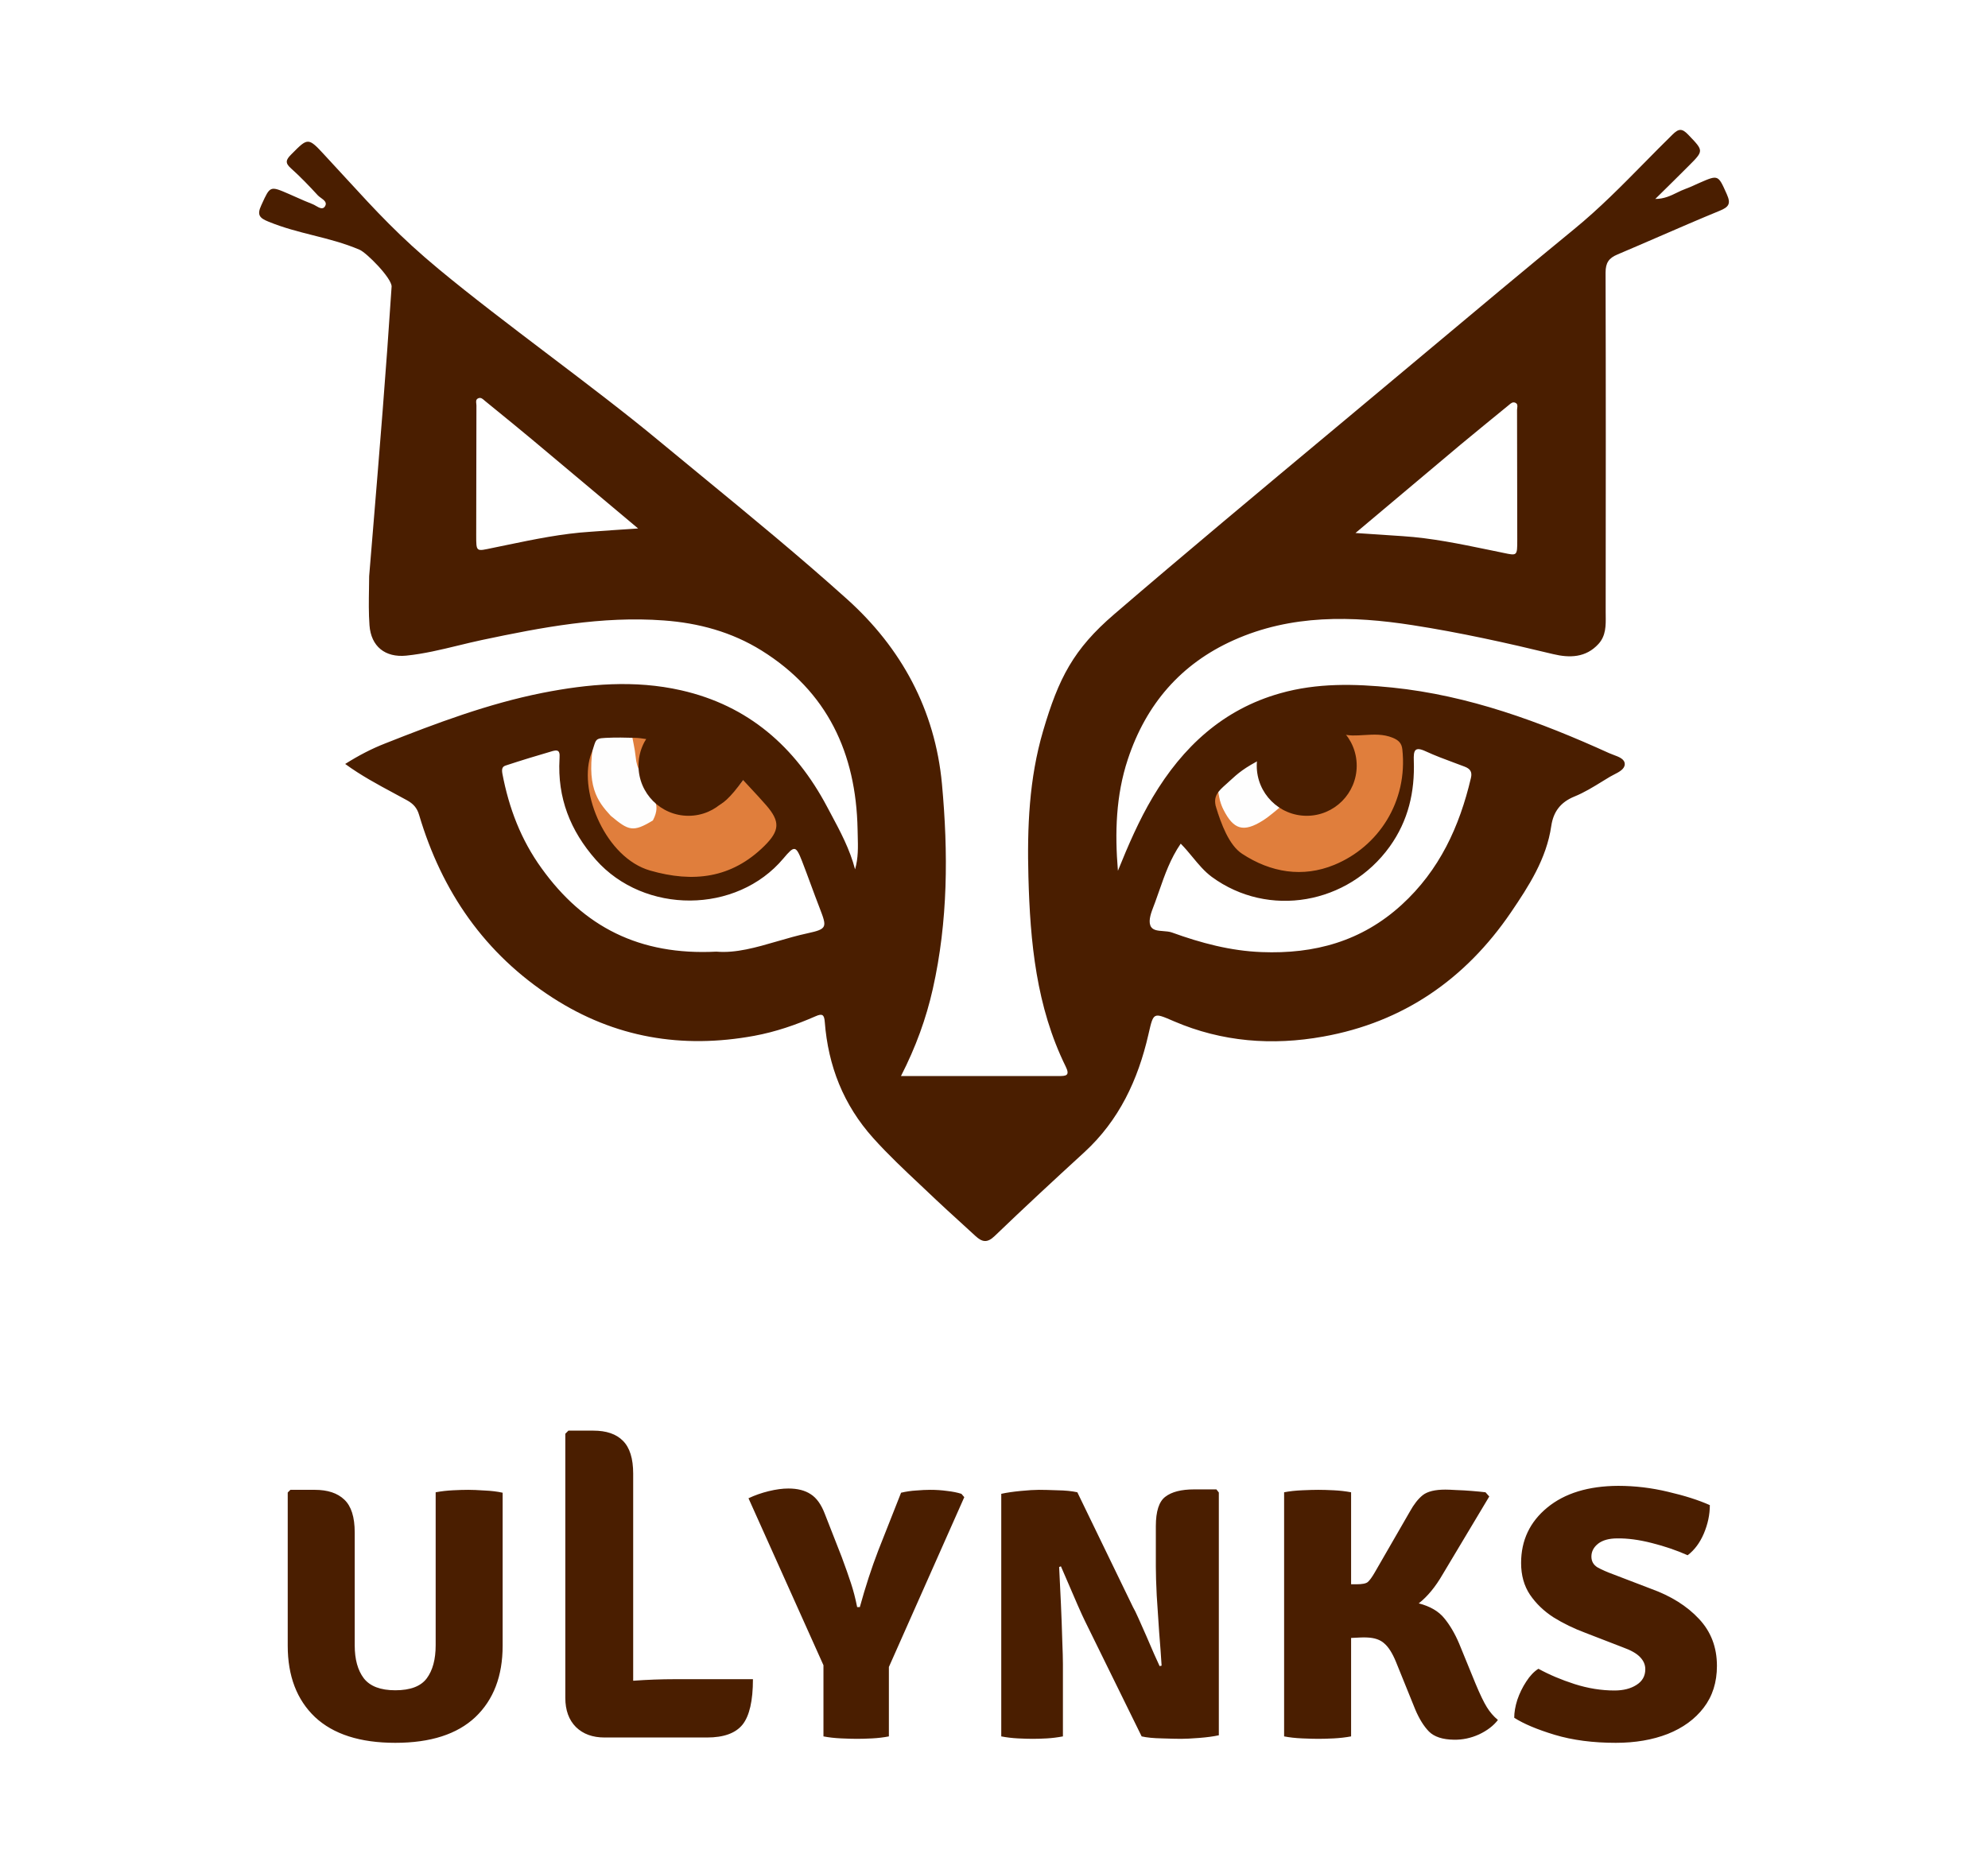
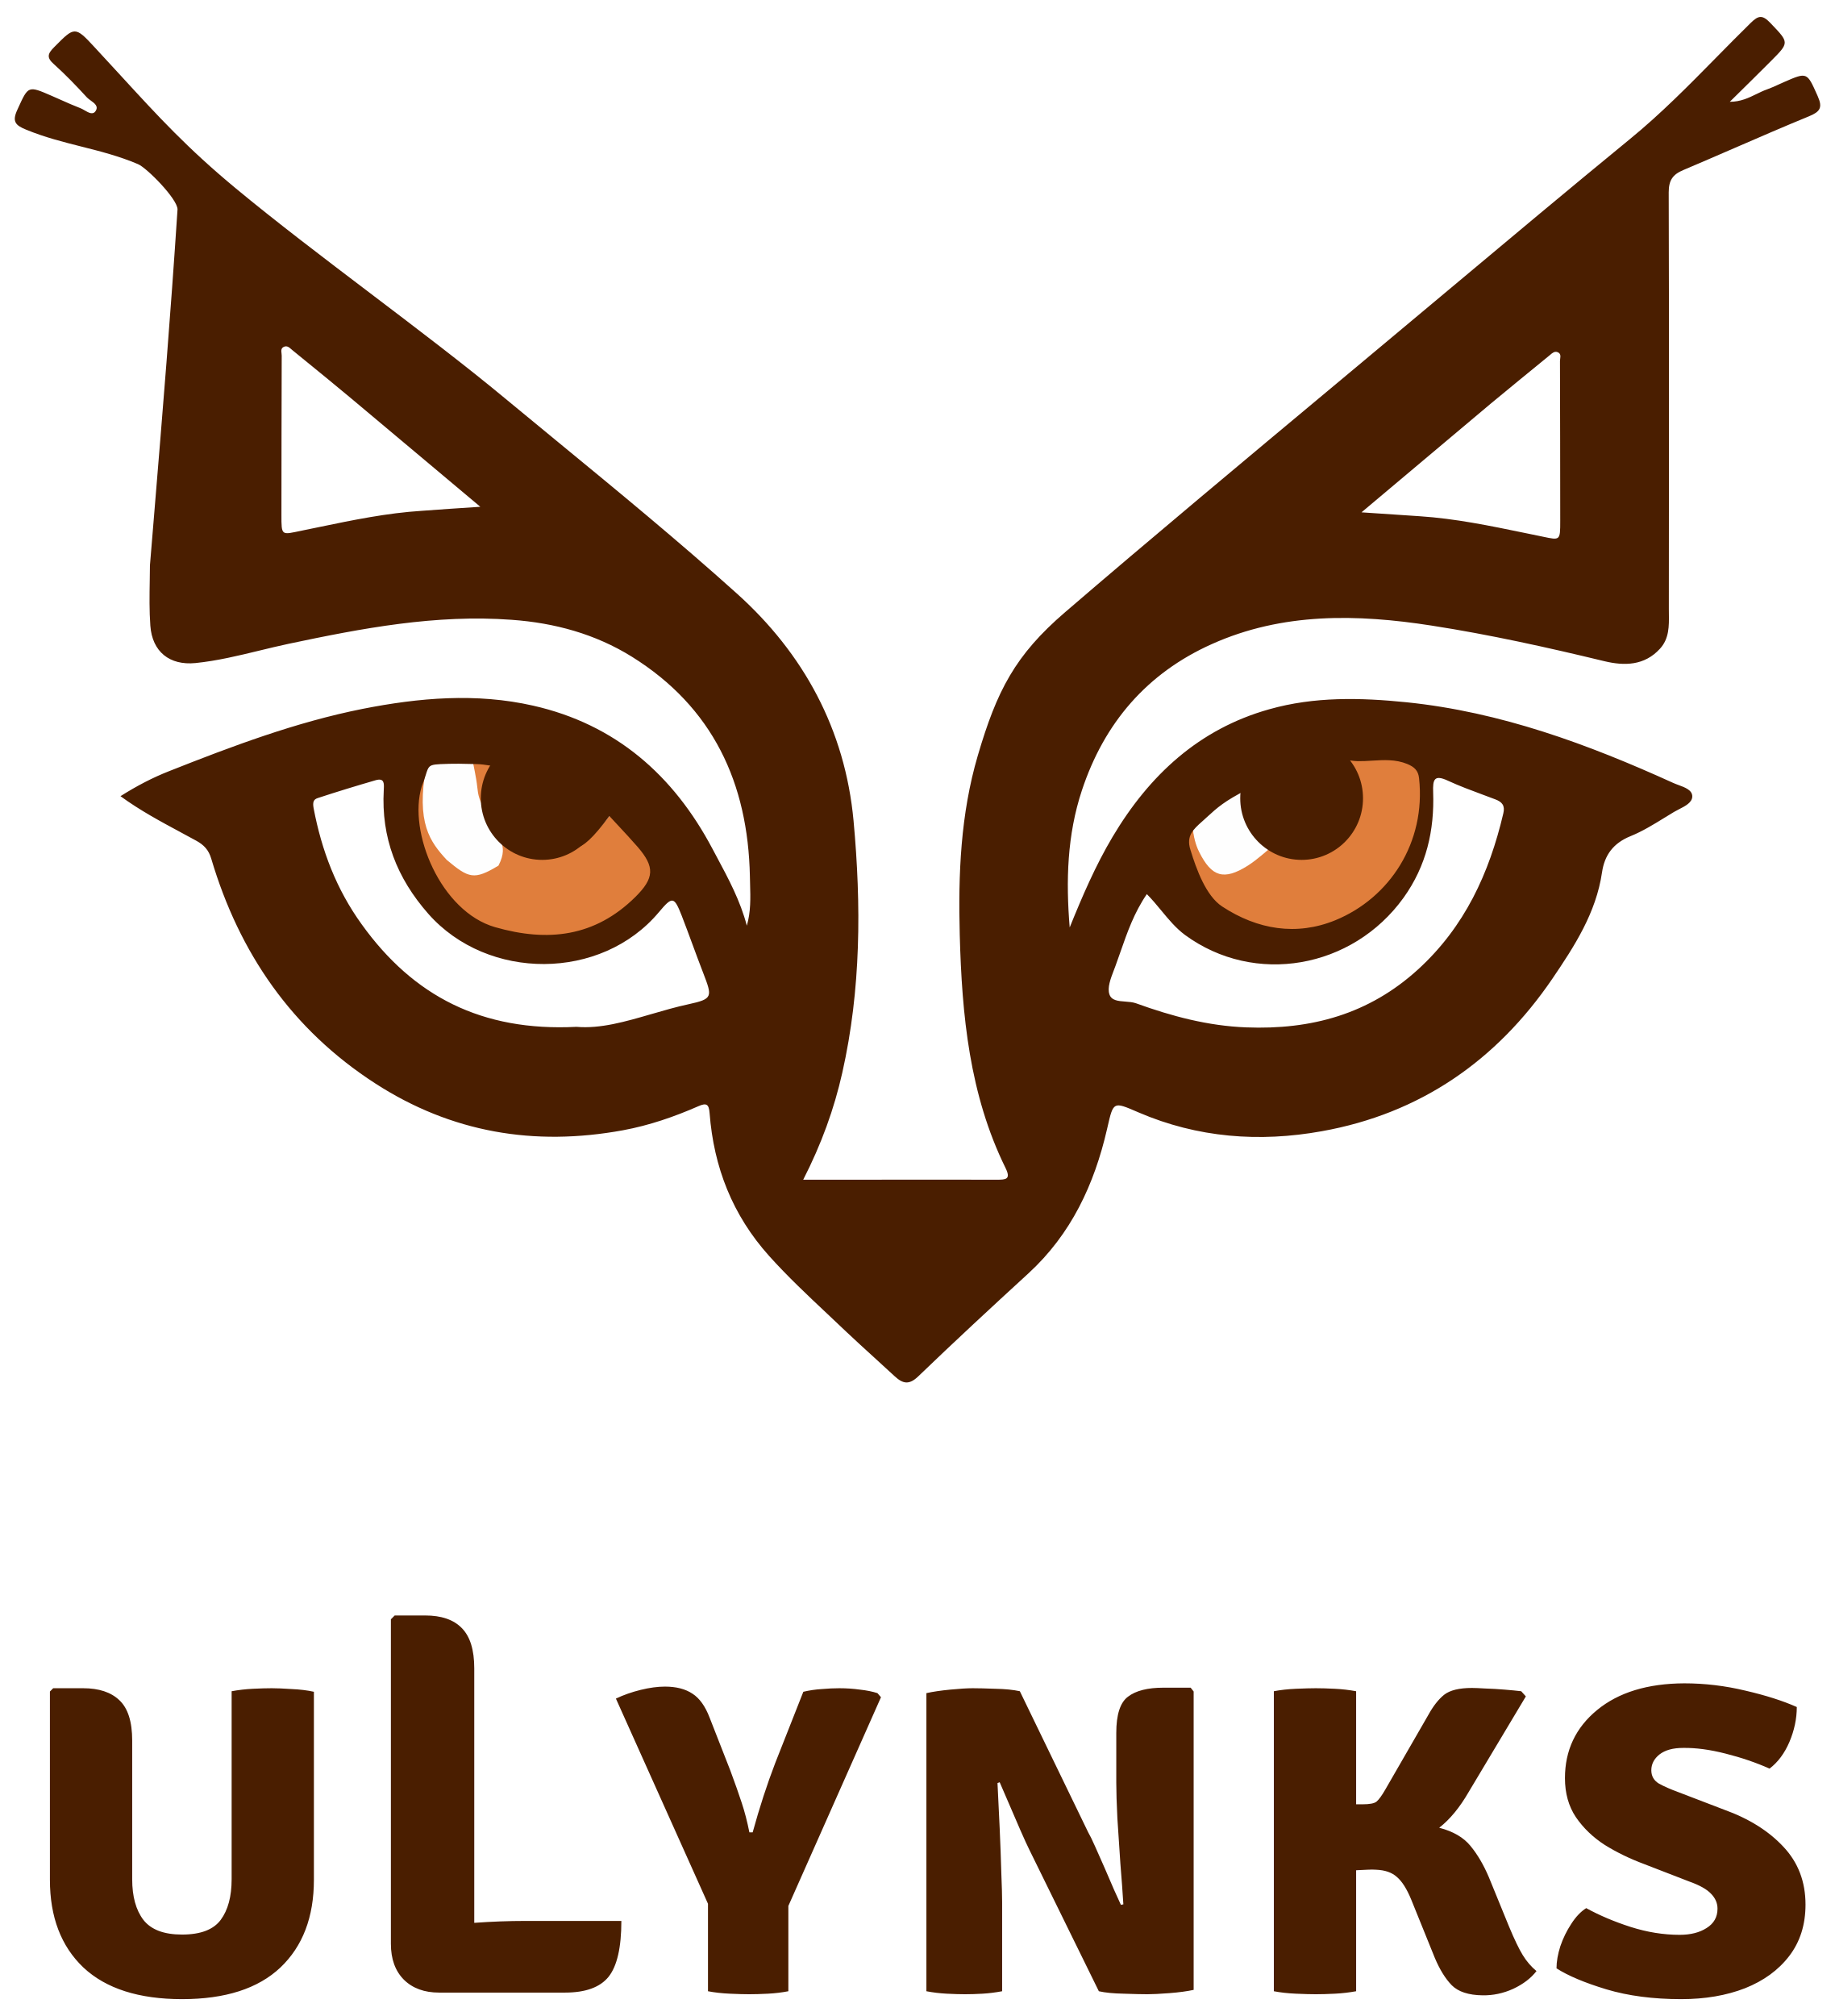
- <svg xmlns="http://www.w3.org/2000/svg" width="225" height="212" viewBox="0 0 225 212" fill="none">
-   <path d="M56.888 186.308C56.888 189.739 55.859 192.433 53.801 194.391C51.742 196.332 48.722 197.303 44.739 197.303C40.757 197.303 37.728 196.332 35.653 194.391C33.594 192.433 32.565 189.739 32.565 186.308V168.964L32.867 168.662H35.628C37.084 168.662 38.196 169.031 38.966 169.767C39.752 170.503 40.146 171.741 40.146 173.482V186.258C40.146 187.848 40.489 189.095 41.175 189.998C41.878 190.902 43.066 191.354 44.739 191.354C46.446 191.354 47.634 190.902 48.304 189.998C48.973 189.095 49.308 187.848 49.308 186.258V168.939C49.944 168.821 50.596 168.746 51.266 168.713C51.935 168.679 52.512 168.662 52.998 168.662C53.466 168.662 54.077 168.687 54.83 168.738C55.6 168.771 56.286 168.855 56.888 168.989V186.308ZM85.217 190.099C85.217 192.542 84.824 194.257 84.038 195.244C83.251 196.215 81.912 196.7 80.022 196.7H68.425C67.069 196.7 65.99 196.307 65.187 195.52C64.383 194.717 63.982 193.613 63.982 192.207V162.312L64.333 161.96H67.145C68.634 161.96 69.755 162.345 70.508 163.115C71.278 163.885 71.663 165.123 71.663 166.83V190.274C73.286 190.157 74.842 190.099 76.332 190.099H85.217ZM101.983 168.989C102.552 168.855 103.121 168.771 103.69 168.738C104.276 168.687 104.811 168.662 105.297 168.662C105.949 168.662 106.577 168.704 107.179 168.788C107.798 168.855 108.342 168.964 108.811 169.114L109.137 169.491L100.603 188.718V196.575C100 196.692 99.373 196.767 98.72 196.801C98.067 196.834 97.49 196.851 96.988 196.851C96.536 196.851 95.942 196.834 95.206 196.801C94.47 196.767 93.8 196.692 93.198 196.575V188.517L84.714 169.616C85.417 169.282 86.178 169.014 86.998 168.813C87.818 168.612 88.563 168.512 89.232 168.512C90.269 168.512 91.115 168.729 91.767 169.164C92.42 169.583 92.947 170.319 93.349 171.373L95.256 176.243C95.691 177.414 96.043 178.41 96.31 179.23C96.578 180.033 96.812 180.937 97.013 181.941H97.314C97.95 179.632 98.645 177.498 99.398 175.54L101.983 168.989ZM122.81 183.547C122.626 183.179 122.35 182.577 121.982 181.74C121.614 180.887 121.245 180.033 120.877 179.18C120.509 178.326 120.241 177.707 120.074 177.322L119.873 177.398C119.94 178.686 120.007 180.075 120.074 181.564C120.141 183.054 120.191 184.426 120.225 185.681C120.275 186.919 120.3 187.823 120.3 188.392V196.575C119.681 196.692 119.078 196.767 118.493 196.801C117.907 196.834 117.371 196.851 116.886 196.851C116.418 196.851 115.857 196.834 115.204 196.801C114.552 196.767 113.924 196.692 113.322 196.575V169.114C113.924 168.98 114.661 168.872 115.531 168.788C116.401 168.704 117.087 168.662 117.589 168.662C118.091 168.662 118.786 168.679 119.672 168.713C120.576 168.729 121.329 168.805 121.932 168.939L128.232 181.941C128.382 182.192 128.592 182.619 128.859 183.221C129.127 183.823 129.42 184.484 129.738 185.204C130.056 185.924 130.349 186.601 130.616 187.237C130.901 187.856 131.11 188.316 131.244 188.618L131.47 188.567C131.403 187.48 131.311 186.225 131.194 184.802C131.093 183.363 131.001 181.974 130.918 180.636C130.851 179.28 130.817 178.192 130.817 177.372V172.779C130.817 171.089 131.177 169.976 131.897 169.441C132.616 168.888 133.704 168.612 135.16 168.612H137.67L137.946 168.964V196.449C137.327 196.583 136.582 196.683 135.712 196.75C134.842 196.817 134.164 196.851 133.679 196.851C133.193 196.851 132.474 196.834 131.52 196.801C130.566 196.784 129.796 196.709 129.211 196.575L122.81 183.547ZM145.335 168.939C145.938 168.821 146.616 168.746 147.369 168.713C148.138 168.679 148.749 168.662 149.201 168.662C149.703 168.662 150.289 168.679 150.958 168.713C151.627 168.746 152.28 168.821 152.916 168.939V179.355H153.493C154.163 179.355 154.598 179.272 154.799 179.104C155.016 178.92 155.284 178.552 155.602 178L159.568 171.122C160.02 170.302 160.505 169.683 161.024 169.265C161.559 168.846 162.412 168.637 163.584 168.637C163.852 168.637 164.262 168.654 164.814 168.687C165.383 168.704 165.968 168.738 166.571 168.788C167.19 168.838 167.709 168.888 168.127 168.939L168.554 169.415L163.283 178.226C162.463 179.648 161.559 180.744 160.572 181.514C161.86 181.849 162.822 182.409 163.458 183.196C164.094 183.966 164.655 184.919 165.14 186.057L166.998 190.601C167.5 191.806 167.926 192.692 168.278 193.261C168.629 193.83 169.048 194.316 169.533 194.717C169.031 195.37 168.32 195.914 167.399 196.349C166.479 196.767 165.533 196.968 164.563 196.951C163.274 196.934 162.329 196.625 161.726 196.022C161.141 195.42 160.622 194.583 160.17 193.512L157.986 188.116C157.585 187.145 157.15 186.459 156.681 186.057C156.229 185.639 155.585 185.413 154.748 185.38C154.531 185.363 154.263 185.363 153.945 185.38C153.627 185.396 153.284 185.413 152.916 185.43V196.575C152.28 196.692 151.627 196.767 150.958 196.801C150.289 196.834 149.703 196.851 149.201 196.851C148.749 196.851 148.138 196.834 147.369 196.801C146.616 196.767 145.938 196.692 145.335 196.575V168.939ZM171.379 194.466C171.379 193.847 171.496 193.169 171.73 192.433C171.981 191.697 172.316 191.011 172.734 190.375C173.152 189.722 173.612 189.237 174.115 188.919C175.336 189.588 176.7 190.166 178.206 190.651C179.729 191.136 181.235 191.379 182.724 191.379C183.728 191.379 184.557 191.17 185.209 190.751C185.879 190.333 186.213 189.739 186.213 188.969C186.213 188.467 186.021 188.015 185.636 187.614C185.251 187.195 184.59 186.819 183.653 186.484L179.436 184.853C178.131 184.367 176.926 183.782 175.821 183.095C174.734 182.393 173.847 181.539 173.161 180.535C172.491 179.531 172.157 178.335 172.157 176.946C172.157 174.385 173.144 172.294 175.119 170.67C177.093 169.047 179.771 168.227 183.151 168.211C185.042 168.211 186.924 168.436 188.799 168.888C190.673 169.323 192.246 169.825 193.518 170.394C193.518 171.465 193.292 172.536 192.84 173.607C192.388 174.662 191.777 175.482 191.007 176.067C189.769 175.515 188.422 175.055 186.966 174.687C185.527 174.318 184.222 174.143 183.05 174.16C182.113 174.16 181.385 174.36 180.867 174.762C180.365 175.164 180.114 175.649 180.114 176.218C180.114 176.753 180.348 177.163 180.816 177.448C181.302 177.715 181.913 177.983 182.649 178.251L186.841 179.857C189.117 180.677 190.932 181.815 192.288 183.271C193.643 184.71 194.321 186.484 194.321 188.593C194.321 190.45 193.819 192.031 192.815 193.337C191.827 194.625 190.472 195.613 188.748 196.299C187.025 196.968 185.067 197.303 182.875 197.303C180.281 197.303 177.98 197.001 175.972 196.399C173.981 195.797 172.449 195.152 171.379 194.466Z" fill="#4A1E00" />
-   <path d="M76.466 90.976C75.651 92.093 74.878 93.328 74.005 94.278C71.801 96.63 67.961 93.657 66.817 89.785C66.445 88.526 66.287 87.219 66.201 85.842C66.817 83.609 68.491 81.281 71.196 79C71.153 82.92 76.381 87.151 76.466 90.976Z" fill="#FEFEFE" />
-   <path d="M144.801 90.868C147.237 92.709 148.455 92.658 150.629 90.725C151.559 89.895 146.081 89.817 147.404 89.376C148.255 89.091 148.79 88.923 148.96 88.067C149.025 87.717 147.836 85.696 147.626 85.865C146.499 86.812 152.488 85.653 152.148 84.979C152.122 84.927 152.082 84.888 152.069 84.837C151.899 84.097 150.472 83.89 150.93 83.15C151.323 82.515 152.45 82.891 153.248 82.904C154.859 82.93 156.496 82.515 158.094 83.176C158.788 83.462 159.168 83.812 159.246 84.551C159.928 90.751 156.365 96.121 151.061 98.261C147.276 99.791 143.281 99.376 139.811 97.119C138.226 96.094 138.67 94.773 138.081 92.867C137.635 91.453 136.969 90.219 137.899 89.376C137.977 90.128 138.122 90.842 138.462 91.529C139.51 93.643 140.531 93.967 142.548 92.684C143.36 92.152 144.055 91.477 144.801 90.868Z" fill="#E07E3C" />
-   <path d="M73.894 89.833C77.015 92.878 80.406 93.313 84.416 87.942C85.305 88.908 86.301 90.129 87.14 91.094C88.72 92.926 88.231 94.379 86.467 96.124C82.753 99.787 78.41 100.294 73.548 98.896C68.539 97.448 64.305 91.094 67.238 83.74C66.282 88.993 67.6 90.692 69.123 92.355C71.161 94.053 71.637 94.246 73.894 92.882C74.989 90.781 73.474 90.279 73.894 89.833Z" fill="#E07E3C" />
-   <path d="M145.391 90.949C144.575 91.606 143.803 92.332 142.929 92.891C140.726 94.275 139.609 93.925 138.465 91.648C138.093 90.907 137.935 90.138 137.849 89.328C138.465 88.014 140.139 86.644 142.844 85.303C142.801 87.609 145.305 88.699 145.391 90.949Z" fill="#FEFEFE" />
-   <path d="M75.965 89.834C75.376 89.442 74.873 88.96 74.198 88.695C72.519 88.037 72.068 86.974 71.947 85.696C71.843 84.709 71.601 83.734 71.428 82.748C72.397 82.545 73.263 82.937 74.181 83C75.757 83.114 76.311 83.798 75.912 84.873C75.289 86.544 75.341 88.188 75.965 89.834Z" fill="#E07E3C" />
-   <path fill-rule="evenodd" clip-rule="evenodd" d="M126.525 98.578C127.697 95.682 128.907 92.873 130.474 90.237C133.854 84.557 138.432 80.3 144.91 78.481C149.068 77.305 153.3 77.404 157.57 77.837C166.244 78.729 174.277 81.698 182.124 85.263C182.275 85.332 182.447 85.396 182.623 85.461C183.227 85.684 183.879 85.925 183.889 86.5C183.889 87.068 183.247 87.396 182.655 87.698L182.654 87.698C182.499 87.778 182.346 87.856 182.211 87.936C181.93 88.104 181.651 88.275 181.371 88.448C180.335 89.087 179.296 89.727 178.188 90.175C176.609 90.819 175.807 91.908 175.572 93.504C175.029 97.229 173.03 100.31 170.995 103.305C165.849 110.853 158.816 115.729 149.759 117.35C143.997 118.39 138.309 117.957 132.867 115.618L132.759 115.571C131.651 115.093 131.099 114.855 130.756 115.03C130.415 115.204 130.28 115.788 130.013 116.953V116.953L129.967 117.152C128.795 122.25 126.661 126.829 122.725 130.443C119.307 133.574 115.914 136.717 112.582 139.922C111.718 140.763 111.138 140.602 110.398 139.922C109.787 139.356 109.17 138.793 108.553 138.232L108.552 138.231L108.552 138.231L108.551 138.23C107.685 137.442 106.818 136.652 105.968 135.851C105.378 135.285 104.782 134.726 104.186 134.166C102.354 132.445 100.522 130.723 98.837 128.847C95.456 125.084 93.728 120.667 93.346 115.68C93.284 114.863 93.062 114.714 92.309 115.048C90.076 116.026 87.781 116.818 85.362 117.264C77.194 118.761 69.569 117.487 62.535 112.945C54.861 107.983 50.012 100.941 47.433 92.254C47.198 91.45 46.766 90.98 46.038 90.584C45.567 90.325 45.093 90.07 44.617 89.815L44.616 89.814L44.615 89.813C42.75 88.811 40.865 87.799 39.067 86.487C40.597 85.522 42.053 84.767 43.57 84.173C49.382 81.872 55.231 79.669 61.376 78.444C66.582 77.417 71.839 76.959 77.083 78.147C84.684 79.867 90.014 84.545 93.605 91.326C93.74 91.58 93.875 91.833 94.011 92.086C95.094 94.108 96.184 96.141 96.776 98.417C97.149 97.138 97.113 95.859 97.077 94.595V94.595C97.07 94.354 97.063 94.114 97.06 93.875C96.887 85.275 93.654 78.295 86.189 73.642C82.808 71.539 79.057 70.524 75.121 70.24C68.125 69.72 61.326 71.019 54.54 72.454C53.647 72.644 52.759 72.86 51.871 73.075C49.924 73.547 47.977 74.02 45.977 74.224C43.595 74.459 41.991 73.185 41.818 70.784C41.717 69.401 41.74 68.012 41.763 66.621C41.77 66.156 41.778 65.692 41.781 65.228C41.917 63.583 42.049 61.978 42.18 60.402C42.972 50.812 43.677 42.292 44.323 32.434C44.323 31.469 41.485 28.6 40.683 28.266C38.933 27.521 37.193 27.081 35.447 26.641C33.771 26.218 32.091 25.793 30.392 25.096C29.381 24.688 29.06 24.341 29.566 23.252L29.645 23.078C30.104 22.071 30.337 21.561 30.711 21.414C31.095 21.264 31.628 21.495 32.707 21.963L32.712 21.965C32.994 22.087 33.277 22.213 33.559 22.339C34.166 22.609 34.775 22.88 35.39 23.116C35.504 23.161 35.629 23.233 35.758 23.308C36.128 23.523 36.524 23.753 36.772 23.376C37.064 22.937 36.681 22.66 36.322 22.4C36.196 22.309 36.072 22.22 35.982 22.126C35.007 21.062 34.008 20.023 32.934 19.057C32.243 18.451 32.354 18.092 32.947 17.498L33.018 17.426C34.823 15.603 34.882 15.543 36.661 17.473C37.543 18.422 38.356 19.308 39.13 20.151C42.575 23.905 45.229 26.797 49.653 30.465C53.336 33.522 57.707 36.839 62.078 40.156C66.45 43.472 70.821 46.789 74.504 49.846C76.129 51.191 77.759 52.531 79.389 53.871C84.942 58.434 90.497 63 95.838 67.801C102.008 73.333 105.833 80.362 106.61 88.752C107.325 96.523 107.301 104.283 105.574 111.955C104.821 115.309 103.649 118.538 101.971 121.818H104.241C105.965 121.818 107.69 121.816 109.414 121.815H109.436C112.898 121.812 116.358 121.809 119.813 121.818C120.639 121.818 121.133 121.793 120.615 120.741C117.283 113.972 116.592 106.658 116.395 99.258C116.247 93.677 116.469 88.146 118.06 82.738C119.813 76.773 121.492 73.496 126.106 69.536C133.779 62.935 143.062 55.191 151.103 48.483C151.881 47.833 152.647 47.194 153.399 46.566C156.044 44.361 158.684 42.15 161.324 39.94L161.326 39.938C166.924 35.25 172.521 30.562 178.163 25.938C180.996 23.623 183.551 21.028 186.107 18.431C187.158 17.363 188.209 16.295 189.281 15.246C189.996 14.54 190.366 14.516 191.07 15.246L191.178 15.359C191.998 16.216 192.409 16.645 192.406 17.071C192.402 17.499 191.979 17.923 191.131 18.773C190.07 19.837 189 20.892 187.807 22.066L187.343 22.522C188.341 22.522 189.091 22.156 189.805 21.807C190.125 21.651 190.437 21.498 190.761 21.384C191.115 21.26 191.458 21.103 191.801 20.947C191.972 20.868 192.143 20.79 192.316 20.715L192.338 20.706C193.399 20.243 193.929 20.012 194.31 20.161C194.69 20.309 194.924 20.834 195.39 21.879L195.45 22.015C195.919 23.067 195.66 23.438 194.636 23.859C192.325 24.808 190.037 25.8 187.749 26.793L187.749 26.793C186.188 27.47 184.628 28.146 183.062 28.809C182.087 29.217 181.717 29.749 181.717 30.863C181.754 43.643 181.742 56.423 181.729 69.215V69.225C181.729 69.374 181.731 69.525 181.733 69.676C181.748 70.812 181.764 71.972 180.915 72.9C179.483 74.472 177.633 74.496 175.782 74.051C170.513 72.776 165.207 71.601 159.865 70.772C153.017 69.707 146.144 69.547 139.616 72.479C133.645 75.152 129.708 79.731 127.648 85.955C126.29 90.051 126.167 94.284 126.525 98.578ZM75.195 90.46C74.739 88.851 74.714 87.243 75.158 85.609C75.442 84.57 75.047 83.889 73.924 83.778C73.672 83.754 73.412 83.713 73.148 83.671C72.726 83.605 72.29 83.537 71.847 83.53C71.586 83.527 71.336 83.521 71.092 83.515C70.526 83.501 69.986 83.488 69.383 83.505L69.208 83.511C68.185 83.541 67.774 83.554 67.544 83.765C67.389 83.907 67.317 84.139 67.196 84.528C67.11 84.802 67 85.154 66.819 85.609C65.536 89.792 68.581 97.118 73.579 98.553C78.453 99.951 82.784 99.444 86.498 95.781C88.262 94.036 88.311 93.009 86.732 91.177C86.138 90.494 85.519 89.829 84.893 89.157L84.892 89.156L84.891 89.155L84.891 89.154L84.885 89.149C84.63 88.874 84.373 88.598 84.116 88.319C81.095 92.365 80.525 91.597 79.093 89.665C78.625 89.033 78.063 88.276 77.293 87.522C77.305 87.412 76.838 88.115 76.342 88.863L76.342 88.863C75.787 89.699 75.195 90.59 75.195 90.46ZM133.632 95.509C132.468 97.205 131.833 99.022 131.204 100.824C131.053 101.257 130.903 101.688 130.745 102.117C130.696 102.253 130.642 102.393 130.587 102.537L130.586 102.537C130.295 103.297 129.972 104.139 130.189 104.753C130.382 105.315 131.001 105.361 131.644 105.409C131.992 105.435 132.346 105.461 132.645 105.569C135.927 106.757 139.259 107.649 142.787 107.785C148.772 108.02 154.102 106.572 158.631 102.439C162.913 98.528 165.183 93.591 166.478 88.072C166.651 87.354 166.367 87.019 165.75 86.784C165.367 86.638 164.98 86.495 164.593 86.351L164.592 86.35L164.591 86.35L164.59 86.35C163.51 85.949 162.426 85.547 161.382 85.065C160.087 84.458 159.976 84.978 160.013 86.116C160.136 89.643 159.396 92.898 157.286 95.843C152.572 102.389 143.565 103.973 137.149 99.271C136.303 98.642 135.641 97.841 134.97 97.028V97.028H134.97C134.545 96.513 134.115 95.993 133.632 95.509ZM81.081 107.735C83.279 107.928 85.585 107.258 87.973 106.564C89.097 106.237 90.239 105.905 91.396 105.656C93.667 105.161 93.605 104.976 92.753 102.76C92.414 101.889 92.091 101.01 91.767 100.133V100.132L91.766 100.131L91.766 100.131C91.442 99.252 91.118 98.374 90.779 97.501C90.076 95.707 89.915 95.694 88.669 97.179C83.364 103.503 72.912 103.527 67.434 97.328C64.534 94.036 63.078 90.311 63.325 85.918C63.326 85.891 63.328 85.863 63.329 85.835C63.355 85.316 63.381 84.792 62.585 85.015C60.796 85.535 59.007 86.079 57.242 86.661C56.86 86.784 56.761 87.02 56.86 87.589C57.6 91.487 58.957 95.063 61.301 98.305C66.052 104.914 72.357 108.18 81.081 107.735ZM153.411 60.34C155.207 60.465 156.804 60.57 158.375 60.672L158.779 60.699C162.035 60.914 165.217 61.571 168.396 62.227C168.868 62.324 169.339 62.422 169.81 62.518C169.945 62.545 170.071 62.572 170.189 62.597C170.921 62.752 171.304 62.833 171.504 62.678C171.722 62.508 171.722 62.055 171.722 61.107V61.07C171.722 56.182 171.71 51.294 171.698 46.405C171.698 46.339 171.707 46.268 171.717 46.195C171.748 45.959 171.781 45.712 171.488 45.589C171.209 45.475 171 45.655 170.801 45.826C170.763 45.86 170.724 45.893 170.686 45.923L170.685 45.923C168.896 47.384 167.108 48.843 165.331 50.316C161.432 53.595 157.533 56.875 153.411 60.34ZM139.195 88.393C139.099 88.481 139 88.571 138.897 88.665L138.863 88.696C138.817 88.737 138.77 88.778 138.725 88.819L138.723 88.821C137.912 89.547 137.249 90.141 137.64 91.396C138.195 93.216 139.08 95.672 140.573 96.649C143.83 98.79 147.437 99.374 151.003 97.914C156.013 95.86 159.357 90.749 158.715 84.834C158.641 84.128 158.283 83.794 157.629 83.522C156.559 83.082 155.471 83.149 154.385 83.215C153.944 83.243 153.503 83.269 153.064 83.262C152.868 83.259 152.653 83.233 152.433 83.206C151.807 83.129 151.154 83.048 150.88 83.497C150.635 83.898 150.962 84.135 151.321 84.394C151.594 84.591 151.884 84.801 151.953 85.106C151.961 85.136 151.978 85.162 151.996 85.189C152.007 85.206 152.018 85.223 152.027 85.242C152.225 85.081 152.565 87.398 152.503 87.733C152.343 88.562 151.411 90.464 150.596 90.724C148.548 92.568 147.401 92.618 145.105 90.86C145.069 89.889 144.538 89.162 144.007 88.436C143.448 87.672 142.89 86.908 142.909 85.861C140.787 86.936 140.114 87.552 139.195 88.393ZM67.088 55.519C68.771 56.933 70.476 58.366 72.221 59.828C70.271 59.951 68.556 60.075 66.841 60.199C63.623 60.401 60.479 61.052 57.337 61.703C56.828 61.809 56.319 61.914 55.81 62.018C54.825 62.22 54.348 62.358 54.116 62.178C53.894 62.006 53.897 61.543 53.897 60.57C53.897 55.684 53.91 50.797 53.922 45.912V45.906C53.922 45.837 53.914 45.765 53.905 45.692C53.876 45.453 53.847 45.212 54.132 45.089C54.415 44.968 54.615 45.145 54.807 45.315C54.85 45.352 54.892 45.39 54.934 45.423C55.306 45.726 55.677 46.029 56.049 46.332C57.466 47.487 58.881 48.64 60.289 49.816C62.544 51.7 64.796 53.592 67.088 55.519Z" fill="#4A1E00" />
-   <path d="M147.894 92.355C151.018 92.355 153.551 89.815 153.551 86.682C153.551 83.549 151.018 81.009 147.894 81.009C144.77 81.009 142.238 83.549 142.238 86.682C142.238 89.815 144.77 92.355 147.894 92.355Z" fill="#4A1E00" />
-   <path d="M77.922 92.355C81.046 92.355 83.579 89.815 83.579 86.682C83.579 83.549 81.046 81.009 77.922 81.009C74.798 81.009 72.266 83.549 72.266 86.682C72.266 89.815 74.798 92.355 77.922 92.355Z" fill="#4A1E00" />
+ <svg xmlns="http://www.w3.org/2000/svg" fill="none" viewBox="27.966 13.144 169.068 185.712" style="max-height: 500px" width="169.068" height="185.712">
+   <path fill="#4A1E00" d="M56.888 186.308C56.888 189.739 55.859 192.433 53.801 194.391C51.742 196.332 48.722 197.303 44.739 197.303C40.757 197.303 37.728 196.332 35.653 194.391C33.594 192.433 32.565 189.739 32.565 186.308V168.964L32.867 168.662H35.628C37.084 168.662 38.196 169.031 38.966 169.767C39.752 170.503 40.146 171.741 40.146 173.482V186.258C40.146 187.848 40.489 189.095 41.175 189.998C41.878 190.902 43.066 191.354 44.739 191.354C46.446 191.354 47.634 190.902 48.304 189.998C48.973 189.095 49.308 187.848 49.308 186.258V168.939C49.944 168.821 50.596 168.746 51.266 168.713C51.935 168.679 52.512 168.662 52.998 168.662C53.466 168.662 54.077 168.687 54.83 168.738C55.6 168.771 56.286 168.855 56.888 168.989V186.308ZM85.217 190.099C85.217 192.542 84.824 194.257 84.038 195.244C83.251 196.215 81.912 196.7 80.022 196.7H68.425C67.069 196.7 65.99 196.307 65.187 195.52C64.383 194.717 63.982 193.613 63.982 192.207V162.312L64.333 161.96H67.145C68.634 161.96 69.755 162.345 70.508 163.115C71.278 163.885 71.663 165.123 71.663 166.83V190.274C73.286 190.157 74.842 190.099 76.332 190.099H85.217ZM101.983 168.989C102.552 168.855 103.121 168.771 103.69 168.738C104.276 168.687 104.811 168.662 105.297 168.662C105.949 168.662 106.577 168.704 107.179 168.788C107.798 168.855 108.342 168.964 108.811 169.114L109.137 169.491L100.603 188.718V196.575C100 196.692 99.373 196.767 98.72 196.801C98.067 196.834 97.49 196.851 96.988 196.851C96.536 196.851 95.942 196.834 95.206 196.801C94.47 196.767 93.8 196.692 93.198 196.575V188.517L84.714 169.616C85.417 169.282 86.178 169.014 86.998 168.813C87.818 168.612 88.563 168.512 89.232 168.512C90.269 168.512 91.115 168.729 91.767 169.164C92.42 169.583 92.947 170.319 93.349 171.373L95.256 176.243C95.691 177.414 96.043 178.41 96.31 179.23C96.578 180.033 96.812 180.937 97.013 181.941H97.314C97.95 179.632 98.645 177.498 99.398 175.54L101.983 168.989ZM122.81 183.547C122.626 183.179 122.35 182.577 121.982 181.74C121.614 180.887 121.245 180.033 120.877 179.18C120.509 178.326 120.241 177.707 120.074 177.322L119.873 177.398C119.94 178.686 120.007 180.075 120.074 181.564C120.141 183.054 120.191 184.426 120.225 185.681C120.275 186.919 120.3 187.823 120.3 188.392V196.575C119.681 196.692 119.078 196.767 118.493 196.801C117.907 196.834 117.371 196.851 116.886 196.851C116.418 196.851 115.857 196.834 115.204 196.801C114.552 196.767 113.924 196.692 113.322 196.575V169.114C113.924 168.98 114.661 168.872 115.531 168.788C116.401 168.704 117.087 168.662 117.589 168.662C118.091 168.662 118.786 168.679 119.672 168.713C120.576 168.729 121.329 168.805 121.932 168.939L128.232 181.941C128.382 182.192 128.592 182.619 128.859 183.221C129.127 183.823 129.42 184.484 129.738 185.204C130.056 185.924 130.349 186.601 130.616 187.237C130.901 187.856 131.11 188.316 131.244 188.618L131.47 188.567C131.403 187.48 131.311 186.225 131.194 184.802C131.093 183.363 131.001 181.974 130.918 180.636C130.851 179.28 130.817 178.192 130.817 177.372V172.779C130.817 171.089 131.177 169.976 131.897 169.441C132.616 168.888 133.704 168.612 135.16 168.612H137.67L137.946 168.964V196.449C137.327 196.583 136.582 196.683 135.712 196.75C134.842 196.817 134.164 196.851 133.679 196.851C133.193 196.851 132.474 196.834 131.52 196.801C130.566 196.784 129.796 196.709 129.211 196.575L122.81 183.547ZM145.335 168.939C145.938 168.821 146.616 168.746 147.369 168.713C148.138 168.679 148.749 168.662 149.201 168.662C149.703 168.662 150.289 168.679 150.958 168.713C151.627 168.746 152.28 168.821 152.916 168.939V179.355H153.493C154.163 179.355 154.598 179.272 154.799 179.104C155.016 178.92 155.284 178.552 155.602 178L159.568 171.122C160.02 170.302 160.505 169.683 161.024 169.265C161.559 168.846 162.412 168.637 163.584 168.637C163.852 168.637 164.262 168.654 164.814 168.687C165.383 168.704 165.968 168.738 166.571 168.788C167.19 168.838 167.709 168.888 168.127 168.939L168.554 169.415L163.283 178.226C162.463 179.648 161.559 180.744 160.572 181.514C161.86 181.849 162.822 182.409 163.458 183.196C164.094 183.966 164.655 184.919 165.14 186.057L166.998 190.601C167.5 191.806 167.926 192.692 168.278 193.261C168.629 193.83 169.048 194.316 169.533 194.717C169.031 195.37 168.32 195.914 167.399 196.349C166.479 196.767 165.533 196.968 164.563 196.951C163.274 196.934 162.329 196.625 161.726 196.022C161.141 195.42 160.622 194.583 160.17 193.512L157.986 188.116C157.585 187.145 157.15 186.459 156.681 186.057C156.229 185.639 155.585 185.413 154.748 185.38C154.531 185.363 154.263 185.363 153.945 185.38C153.627 185.396 153.284 185.413 152.916 185.43V196.575C152.28 196.692 151.627 196.767 150.958 196.801C150.289 196.834 149.703 196.851 149.201 196.851C148.749 196.851 148.138 196.834 147.369 196.801C146.616 196.767 145.938 196.692 145.335 196.575V168.939ZM171.379 194.466C171.379 193.847 171.496 193.169 171.73 192.433C171.981 191.697 172.316 191.011 172.734 190.375C173.152 189.722 173.612 189.237 174.115 188.919C175.336 189.588 176.7 190.166 178.206 190.651C179.729 191.136 181.235 191.379 182.724 191.379C183.728 191.379 184.557 191.17 185.209 190.751C185.879 190.333 186.213 189.739 186.213 188.969C186.213 188.467 186.021 188.015 185.636 187.614C185.251 187.195 184.59 186.819 183.653 186.484L179.436 184.853C178.131 184.367 176.926 183.782 175.821 183.095C174.734 182.393 173.847 181.539 173.161 180.535C172.491 179.531 172.157 178.335 172.157 176.946C172.157 174.385 173.144 172.294 175.119 170.67C177.093 169.047 179.771 168.227 183.151 168.211C185.042 168.211 186.924 168.436 188.799 168.888C190.673 169.323 192.246 169.825 193.518 170.394C193.518 171.465 193.292 172.536 192.84 173.607C192.388 174.662 191.777 175.482 191.007 176.067C189.769 175.515 188.422 175.055 186.966 174.687C185.527 174.318 184.222 174.143 183.05 174.16C182.113 174.16 181.385 174.36 180.867 174.762C180.365 175.164 180.114 175.649 180.114 176.218C180.114 176.753 180.348 177.163 180.816 177.448C181.302 177.715 181.913 177.983 182.649 178.251L186.841 179.857C189.117 180.677 190.932 181.815 192.288 183.271C193.643 184.71 194.321 186.484 194.321 188.593C194.321 190.45 193.819 192.031 192.815 193.337C191.827 194.625 190.472 195.613 188.748 196.299C187.025 196.968 185.067 197.303 182.875 197.303C180.281 197.303 177.98 197.001 175.972 196.399C173.981 195.797 172.449 195.152 171.379 194.466Z" />
+   <path fill="#FEFEFE" d="M76.466 90.976C75.651 92.093 74.878 93.328 74.005 94.278C71.801 96.63 67.961 93.657 66.817 89.785C66.445 88.526 66.287 87.219 66.201 85.842C66.817 83.609 68.491 81.281 71.196 79C71.153 82.92 76.381 87.151 76.466 90.976Z" />
+   <path fill="#E07E3C" d="M144.801 90.868C147.237 92.709 148.455 92.658 150.629 90.725C151.559 89.895 146.081 89.817 147.404 89.376C148.255 89.091 148.79 88.923 148.96 88.067C149.025 87.717 147.836 85.696 147.626 85.865C146.499 86.812 152.488 85.653 152.148 84.979C152.122 84.927 152.082 84.888 152.069 84.837C151.899 84.097 150.472 83.89 150.93 83.15C151.323 82.515 152.45 82.891 153.248 82.904C154.859 82.93 156.496 82.515 158.094 83.176C158.788 83.462 159.168 83.812 159.246 84.551C159.928 90.751 156.365 96.121 151.061 98.261C147.276 99.791 143.281 99.376 139.811 97.119C138.226 96.094 138.67 94.773 138.081 92.867C137.635 91.453 136.969 90.219 137.899 89.376C137.977 90.128 138.122 90.842 138.462 91.529C139.51 93.643 140.531 93.967 142.548 92.684C143.36 92.152 144.055 91.477 144.801 90.868Z" />
+   <path fill="#E07E3C" d="M73.894 89.833C77.015 92.878 80.406 93.313 84.416 87.942C85.305 88.908 86.301 90.129 87.14 91.094C88.72 92.926 88.231 94.379 86.467 96.124C82.753 99.787 78.41 100.294 73.548 98.896C68.539 97.448 64.305 91.094 67.238 83.74C66.282 88.993 67.6 90.692 69.123 92.355C71.161 94.053 71.637 94.246 73.894 92.882C74.989 90.781 73.474 90.279 73.894 89.833Z" />
+   <path fill="#FEFEFE" d="M145.391 90.949C144.575 91.606 143.803 92.332 142.929 92.891C140.726 94.275 139.609 93.925 138.465 91.648C138.093 90.907 137.935 90.138 137.849 89.328C138.465 88.014 140.139 86.644 142.844 85.303C142.801 87.609 145.305 88.699 145.391 90.949Z" />
+   <path fill="#E07E3C" d="M75.965 89.834C75.376 89.442 74.873 88.96 74.198 88.695C72.519 88.037 72.068 86.974 71.947 85.696C71.843 84.709 71.601 83.734 71.428 82.748C72.397 82.545 73.263 82.937 74.181 83C75.757 83.114 76.311 83.798 75.912 84.873C75.289 86.544 75.341 88.188 75.965 89.834Z" />
+   <path fill="#4A1E00" d="M126.525 98.578C127.697 95.682 128.907 92.873 130.474 90.237C133.854 84.557 138.432 80.3 144.91 78.481C149.068 77.305 153.3 77.404 157.57 77.837C166.244 78.729 174.277 81.698 182.124 85.263C182.275 85.332 182.447 85.396 182.623 85.461C183.227 85.684 183.879 85.925 183.889 86.5C183.889 87.068 183.247 87.396 182.655 87.698L182.654 87.698C182.499 87.778 182.346 87.856 182.211 87.936C181.93 88.104 181.651 88.275 181.371 88.448C180.335 89.087 179.296 89.727 178.188 90.175C176.609 90.819 175.807 91.908 175.572 93.504C175.029 97.229 173.03 100.31 170.995 103.305C165.849 110.853 158.816 115.729 149.759 117.35C143.997 118.39 138.309 117.957 132.867 115.618L132.759 115.571C131.651 115.093 131.099 114.855 130.756 115.03C130.415 115.204 130.28 115.788 130.013 116.953V116.953L129.967 117.152C128.795 122.25 126.661 126.829 122.725 130.443C119.307 133.574 115.914 136.717 112.582 139.922C111.718 140.763 111.138 140.602 110.398 139.922C109.787 139.356 109.17 138.793 108.553 138.232L108.552 138.231L108.552 138.231L108.551 138.23C107.685 137.442 106.818 136.652 105.968 135.851C105.378 135.285 104.782 134.726 104.186 134.166C102.354 132.445 100.522 130.723 98.837 128.847C95.456 125.084 93.728 120.667 93.346 115.68C93.284 114.863 93.062 114.714 92.309 115.048C90.076 116.026 87.781 116.818 85.362 117.264C77.194 118.761 69.569 117.487 62.535 112.945C54.861 107.983 50.012 100.941 47.433 92.254C47.198 91.45 46.766 90.98 46.038 90.584C45.567 90.325 45.093 90.07 44.617 89.815L44.616 89.814L44.615 89.813C42.75 88.811 40.865 87.799 39.067 86.487C40.597 85.522 42.053 84.767 43.57 84.173C49.382 81.872 55.231 79.669 61.376 78.444C66.582 77.417 71.839 76.959 77.083 78.147C84.684 79.867 90.014 84.545 93.605 91.326C93.74 91.58 93.875 91.833 94.011 92.086C95.094 94.108 96.184 96.141 96.776 98.417C97.149 97.138 97.113 95.859 97.077 94.595V94.595C97.07 94.354 97.063 94.114 97.06 93.875C96.887 85.275 93.654 78.295 86.189 73.642C82.808 71.539 79.057 70.524 75.121 70.24C68.125 69.72 61.326 71.019 54.54 72.454C53.647 72.644 52.759 72.86 51.871 73.075C49.924 73.547 47.977 74.02 45.977 74.224C43.595 74.459 41.991 73.185 41.818 70.784C41.717 69.401 41.74 68.012 41.763 66.621C41.77 66.156 41.778 65.692 41.781 65.228C41.917 63.583 42.049 61.978 42.18 60.402C42.972 50.812 43.677 42.292 44.323 32.434C44.323 31.469 41.485 28.6 40.683 28.266C38.933 27.521 37.193 27.081 35.447 26.641C33.771 26.218 32.091 25.793 30.392 25.096C29.381 24.688 29.06 24.341 29.566 23.252L29.645 23.078C30.104 22.071 30.337 21.561 30.711 21.414C31.095 21.264 31.628 21.495 32.707 21.963L32.712 21.965C32.994 22.087 33.277 22.213 33.559 22.339C34.166 22.609 34.775 22.88 35.39 23.116C35.504 23.161 35.629 23.233 35.758 23.308C36.128 23.523 36.524 23.753 36.772 23.376C37.064 22.937 36.681 22.66 36.322 22.4C36.196 22.309 36.072 22.22 35.982 22.126C35.007 21.062 34.008 20.023 32.934 19.057C32.243 18.451 32.354 18.092 32.947 17.498L33.018 17.426C34.823 15.603 34.882 15.543 36.661 17.473C37.543 18.422 38.356 19.308 39.13 20.151C42.575 23.905 45.229 26.797 49.653 30.465C53.336 33.522 57.707 36.839 62.078 40.156C66.45 43.472 70.821 46.789 74.504 49.846C76.129 51.191 77.759 52.531 79.389 53.871C84.942 58.434 90.497 63 95.838 67.801C102.008 73.333 105.833 80.362 106.61 88.752C107.325 96.523 107.301 104.283 105.574 111.955C104.821 115.309 103.649 118.538 101.971 121.818H104.241C105.965 121.818 107.69 121.816 109.414 121.815H109.436C112.898 121.812 116.358 121.809 119.813 121.818C120.639 121.818 121.133 121.793 120.615 120.741C117.283 113.972 116.592 106.658 116.395 99.258C116.247 93.677 116.469 88.146 118.06 82.738C119.813 76.773 121.492 73.496 126.106 69.536C133.779 62.935 143.062 55.191 151.103 48.483C151.881 47.833 152.647 47.194 153.399 46.566C156.044 44.361 158.684 42.15 161.324 39.94L161.326 39.938C166.924 35.25 172.521 30.562 178.163 25.938C180.996 23.623 183.551 21.028 186.107 18.431C187.158 17.363 188.209 16.295 189.281 15.246C189.996 14.54 190.366 14.516 191.07 15.246L191.178 15.359C191.998 16.216 192.409 16.645 192.406 17.071C192.402 17.499 191.979 17.923 191.131 18.773C190.07 19.837 189 20.892 187.807 22.066L187.343 22.522C188.341 22.522 189.091 22.156 189.805 21.807C190.125 21.651 190.437 21.498 190.761 21.384C191.115 21.26 191.458 21.103 191.801 20.947C191.972 20.868 192.143 20.79 192.316 20.715L192.338 20.706C193.399 20.243 193.929 20.012 194.31 20.161C194.69 20.309 194.924 20.834 195.39 21.879L195.45 22.015C195.919 23.067 195.66 23.438 194.636 23.859C192.325 24.808 190.037 25.8 187.749 26.793L187.749 26.793C186.188 27.47 184.628 28.146 183.062 28.809C182.087 29.217 181.717 29.749 181.717 30.863C181.754 43.643 181.742 56.423 181.729 69.215V69.225C181.729 69.374 181.731 69.525 181.733 69.676C181.748 70.812 181.764 71.972 180.915 72.9C179.483 74.472 177.633 74.496 175.782 74.051C170.513 72.776 165.207 71.601 159.865 70.772C153.017 69.707 146.144 69.547 139.616 72.479C133.645 75.152 129.708 79.731 127.648 85.955C126.29 90.051 126.167 94.284 126.525 98.578ZM75.195 90.46C74.739 88.851 74.714 87.243 75.158 85.609C75.442 84.57 75.047 83.889 73.924 83.778C73.672 83.754 73.412 83.713 73.148 83.671C72.726 83.605 72.29 83.537 71.847 83.53C71.586 83.527 71.336 83.521 71.092 83.515C70.526 83.501 69.986 83.488 69.383 83.505L69.208 83.511C68.185 83.541 67.774 83.554 67.544 83.765C67.389 83.907 67.317 84.139 67.196 84.528C67.11 84.802 67 85.154 66.819 85.609C65.536 89.792 68.581 97.118 73.579 98.553C78.453 99.951 82.784 99.444 86.498 95.781C88.262 94.036 88.311 93.009 86.732 91.177C86.138 90.494 85.519 89.829 84.893 89.157L84.892 89.156L84.891 89.155L84.891 89.154L84.885 89.149C84.63 88.874 84.373 88.598 84.116 88.319C81.095 92.365 80.525 91.597 79.093 89.665C78.625 89.033 78.063 88.276 77.293 87.522C77.305 87.412 76.838 88.115 76.342 88.863L76.342 88.863C75.787 89.699 75.195 90.59 75.195 90.46ZM133.632 95.509C132.468 97.205 131.833 99.022 131.204 100.824C131.053 101.257 130.903 101.688 130.745 102.117C130.696 102.253 130.642 102.393 130.587 102.537L130.586 102.537C130.295 103.297 129.972 104.139 130.189 104.753C130.382 105.315 131.001 105.361 131.644 105.409C131.992 105.435 132.346 105.461 132.645 105.569C135.927 106.757 139.259 107.649 142.787 107.785C148.772 108.02 154.102 106.572 158.631 102.439C162.913 98.528 165.183 93.591 166.478 88.072C166.651 87.354 166.367 87.019 165.75 86.784C165.367 86.638 164.98 86.495 164.593 86.351L164.592 86.35L164.591 86.35L164.59 86.35C163.51 85.949 162.426 85.547 161.382 85.065C160.087 84.458 159.976 84.978 160.013 86.116C160.136 89.643 159.396 92.898 157.286 95.843C152.572 102.389 143.565 103.973 137.149 99.271C136.303 98.642 135.641 97.841 134.97 97.028V97.028H134.97C134.545 96.513 134.115 95.993 133.632 95.509ZM81.081 107.735C83.279 107.928 85.585 107.258 87.973 106.564C89.097 106.237 90.239 105.905 91.396 105.656C93.667 105.161 93.605 104.976 92.753 102.76C92.414 101.889 92.091 101.01 91.767 100.133V100.132L91.766 100.131L91.766 100.131C91.442 99.252 91.118 98.374 90.779 97.501C90.076 95.707 89.915 95.694 88.669 97.179C83.364 103.503 72.912 103.527 67.434 97.328C64.534 94.036 63.078 90.311 63.325 85.918C63.326 85.891 63.328 85.863 63.329 85.835C63.355 85.316 63.381 84.792 62.585 85.015C60.796 85.535 59.007 86.079 57.242 86.661C56.86 86.784 56.761 87.02 56.86 87.589C57.6 91.487 58.957 95.063 61.301 98.305C66.052 104.914 72.357 108.18 81.081 107.735ZM153.411 60.34C155.207 60.465 156.804 60.57 158.375 60.672L158.779 60.699C162.035 60.914 165.217 61.571 168.396 62.227C168.868 62.324 169.339 62.422 169.81 62.518C169.945 62.545 170.071 62.572 170.189 62.597C170.921 62.752 171.304 62.833 171.504 62.678C171.722 62.508 171.722 62.055 171.722 61.107V61.07C171.722 56.182 171.71 51.294 171.698 46.405C171.698 46.339 171.707 46.268 171.717 46.195C171.748 45.959 171.781 45.712 171.488 45.589C171.209 45.475 171 45.655 170.801 45.826C170.763 45.86 170.724 45.893 170.686 45.923L170.685 45.923C168.896 47.384 167.108 48.843 165.331 50.316C161.432 53.595 157.533 56.875 153.411 60.34ZM139.195 88.393C139.099 88.481 139 88.571 138.897 88.665L138.863 88.696C138.817 88.737 138.77 88.778 138.725 88.819L138.723 88.821C137.912 89.547 137.249 90.141 137.64 91.396C138.195 93.216 139.08 95.672 140.573 96.649C143.83 98.79 147.437 99.374 151.003 97.914C156.013 95.86 159.357 90.749 158.715 84.834C158.641 84.128 158.283 83.794 157.629 83.522C156.559 83.082 155.471 83.149 154.385 83.215C153.944 83.243 153.503 83.269 153.064 83.262C152.868 83.259 152.653 83.233 152.433 83.206C151.807 83.129 151.154 83.048 150.88 83.497C150.635 83.898 150.962 84.135 151.321 84.394C151.594 84.591 151.884 84.801 151.953 85.106C151.961 85.136 151.978 85.162 151.996 85.189C152.007 85.206 152.018 85.223 152.027 85.242C152.225 85.081 152.565 87.398 152.503 87.733C152.343 88.562 151.411 90.464 150.596 90.724C148.548 92.568 147.401 92.618 145.105 90.86C145.069 89.889 144.538 89.162 144.007 88.436C143.448 87.672 142.89 86.908 142.909 85.861C140.787 86.936 140.114 87.552 139.195 88.393ZM67.088 55.519C68.771 56.933 70.476 58.366 72.221 59.828C70.271 59.951 68.556 60.075 66.841 60.199C63.623 60.401 60.479 61.052 57.337 61.703C56.828 61.809 56.319 61.914 55.81 62.018C54.825 62.22 54.348 62.358 54.116 62.178C53.894 62.006 53.897 61.543 53.897 60.57C53.897 55.684 53.91 50.797 53.922 45.912V45.906C53.922 45.837 53.914 45.765 53.905 45.692C53.876 45.453 53.847 45.212 54.132 45.089C54.415 44.968 54.615 45.145 54.807 45.315C54.85 45.352 54.892 45.39 54.934 45.423C55.306 45.726 55.677 46.029 56.049 46.332C57.466 47.487 58.881 48.64 60.289 49.816C62.544 51.7 64.796 53.592 67.088 55.519Z" clip-rule="evenodd" fill-rule="evenodd" />
+   <path fill="#4A1E00" d="M147.894 92.355C151.018 92.355 153.551 89.815 153.551 86.682C153.551 83.549 151.018 81.009 147.894 81.009C144.77 81.009 142.238 83.549 142.238 86.682C142.238 89.815 144.77 92.355 147.894 92.355Z" />
+   <path fill="#4A1E00" d="M77.922 92.355C81.046 92.355 83.579 89.815 83.579 86.682C83.579 83.549 81.046 81.009 77.922 81.009C74.798 81.009 72.266 83.549 72.266 86.682C72.266 89.815 74.798 92.355 77.922 92.355Z" />
</svg>
